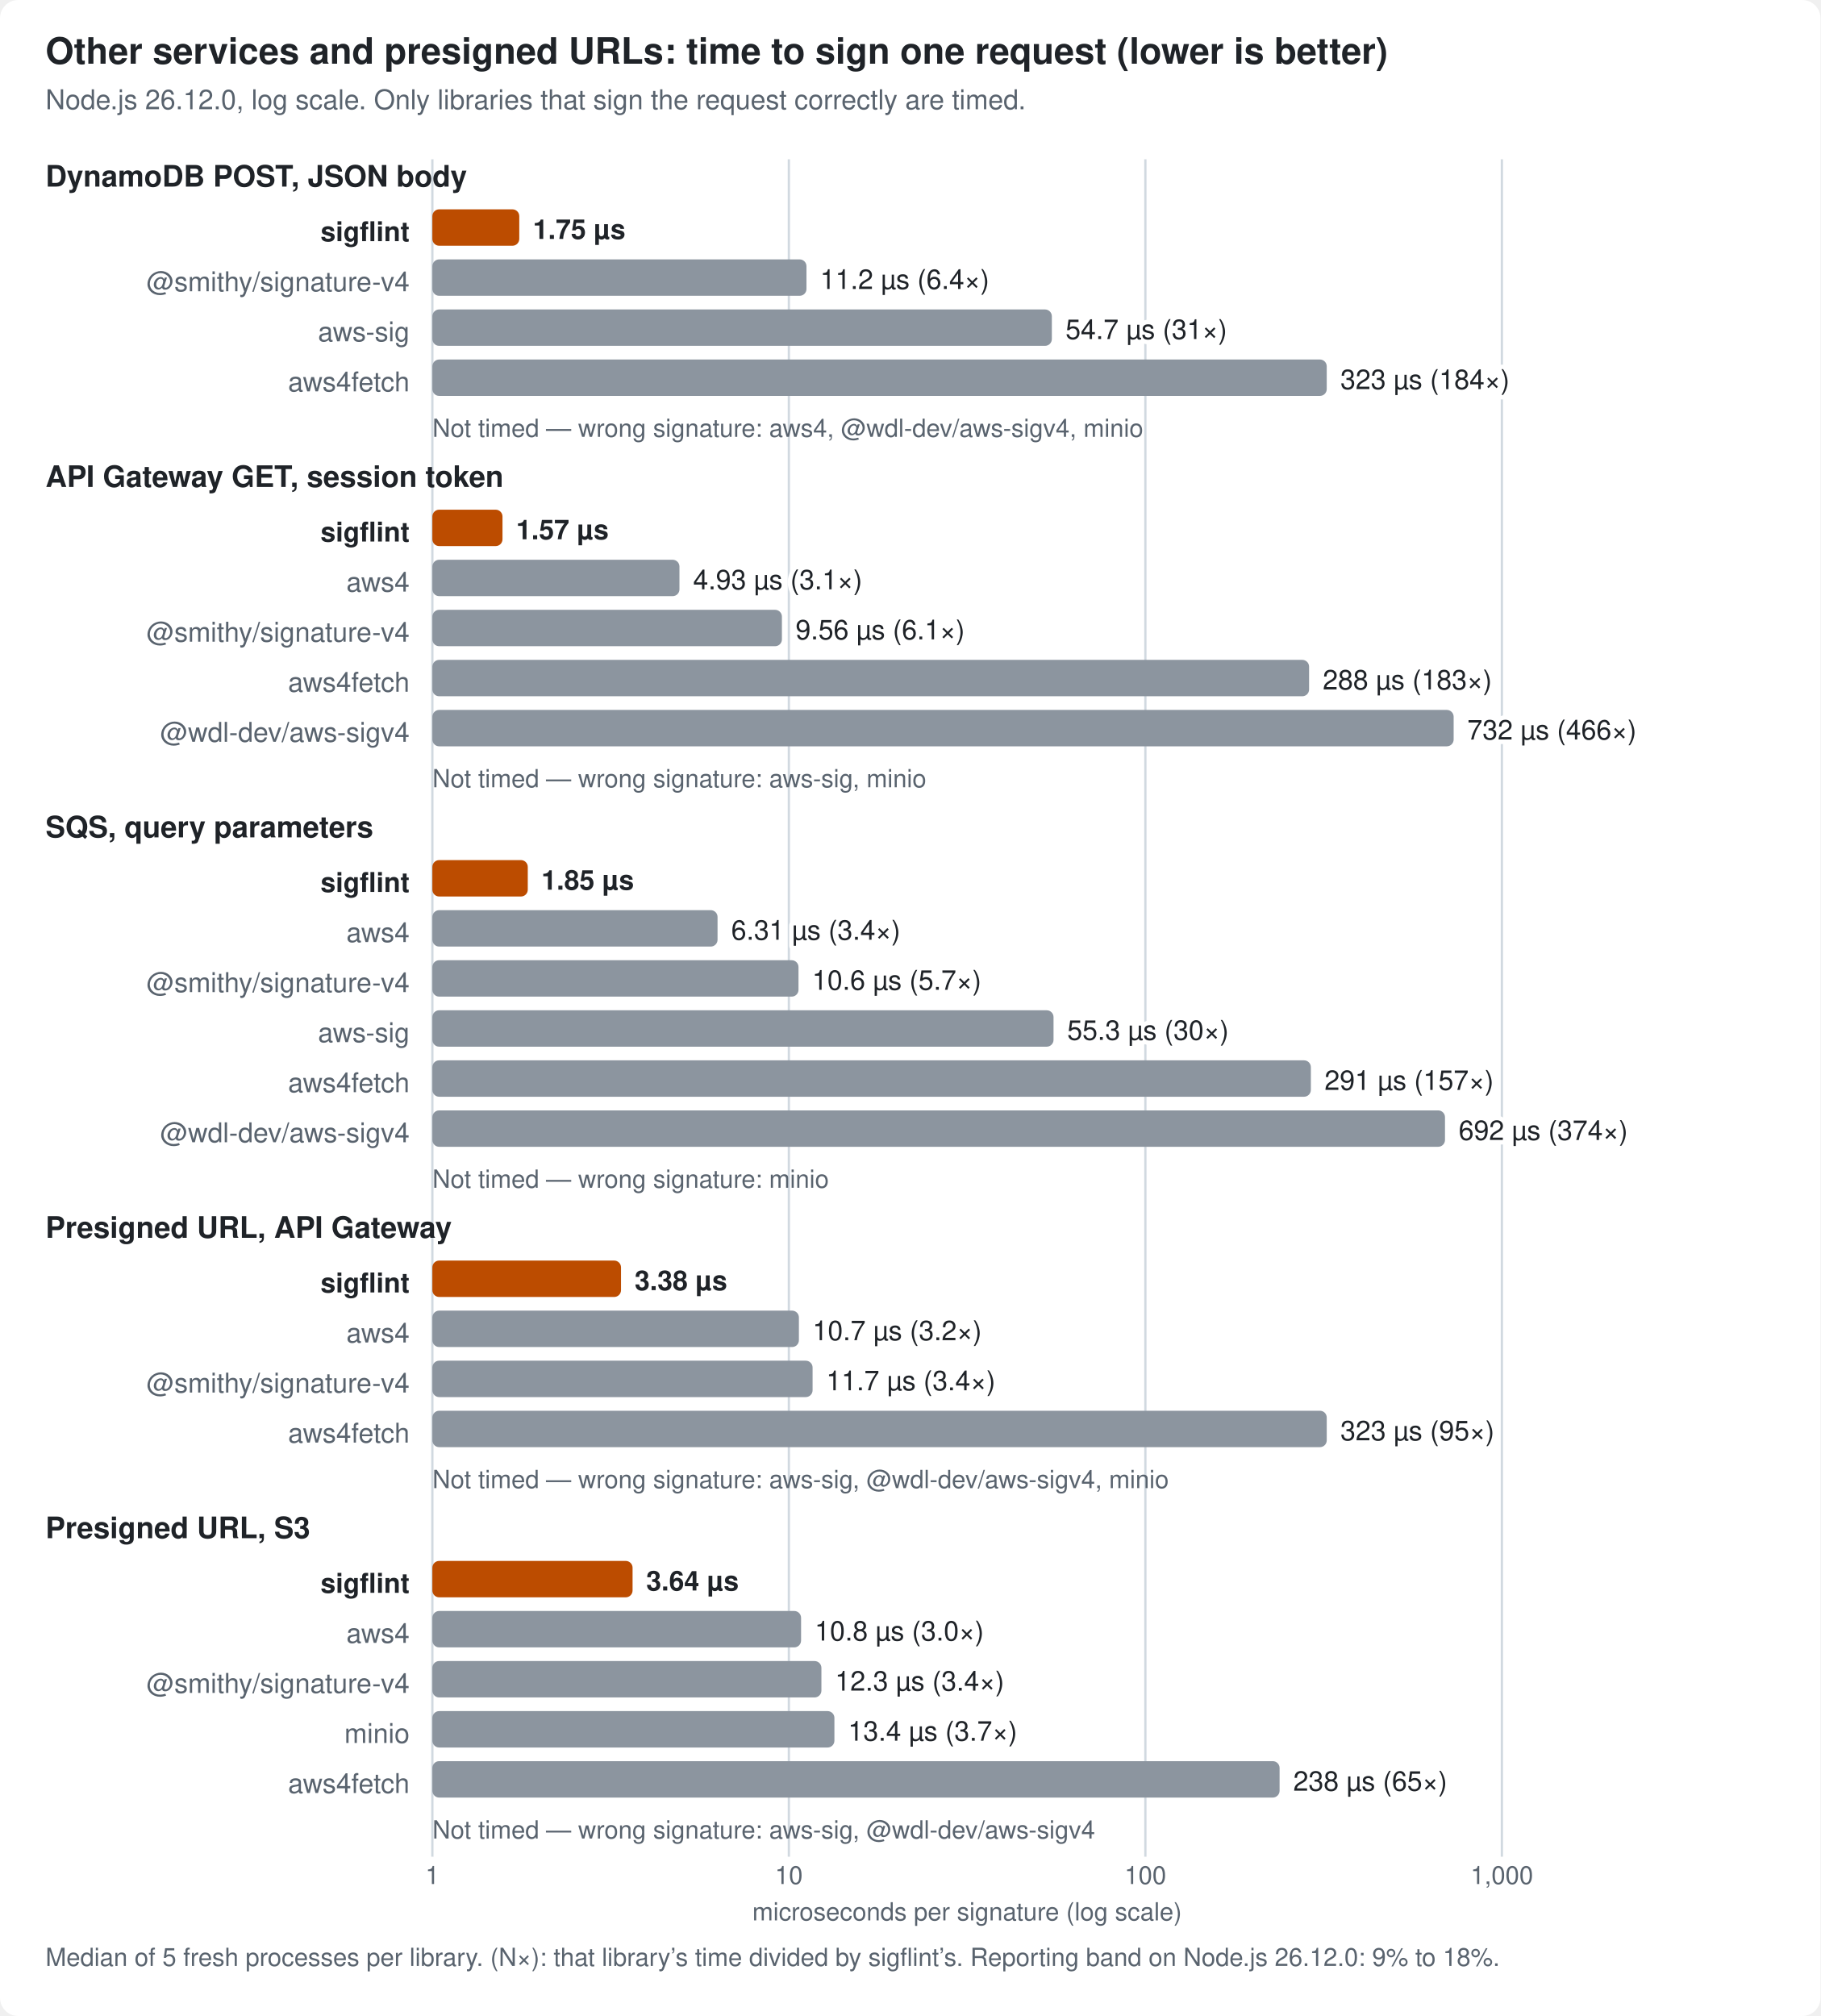
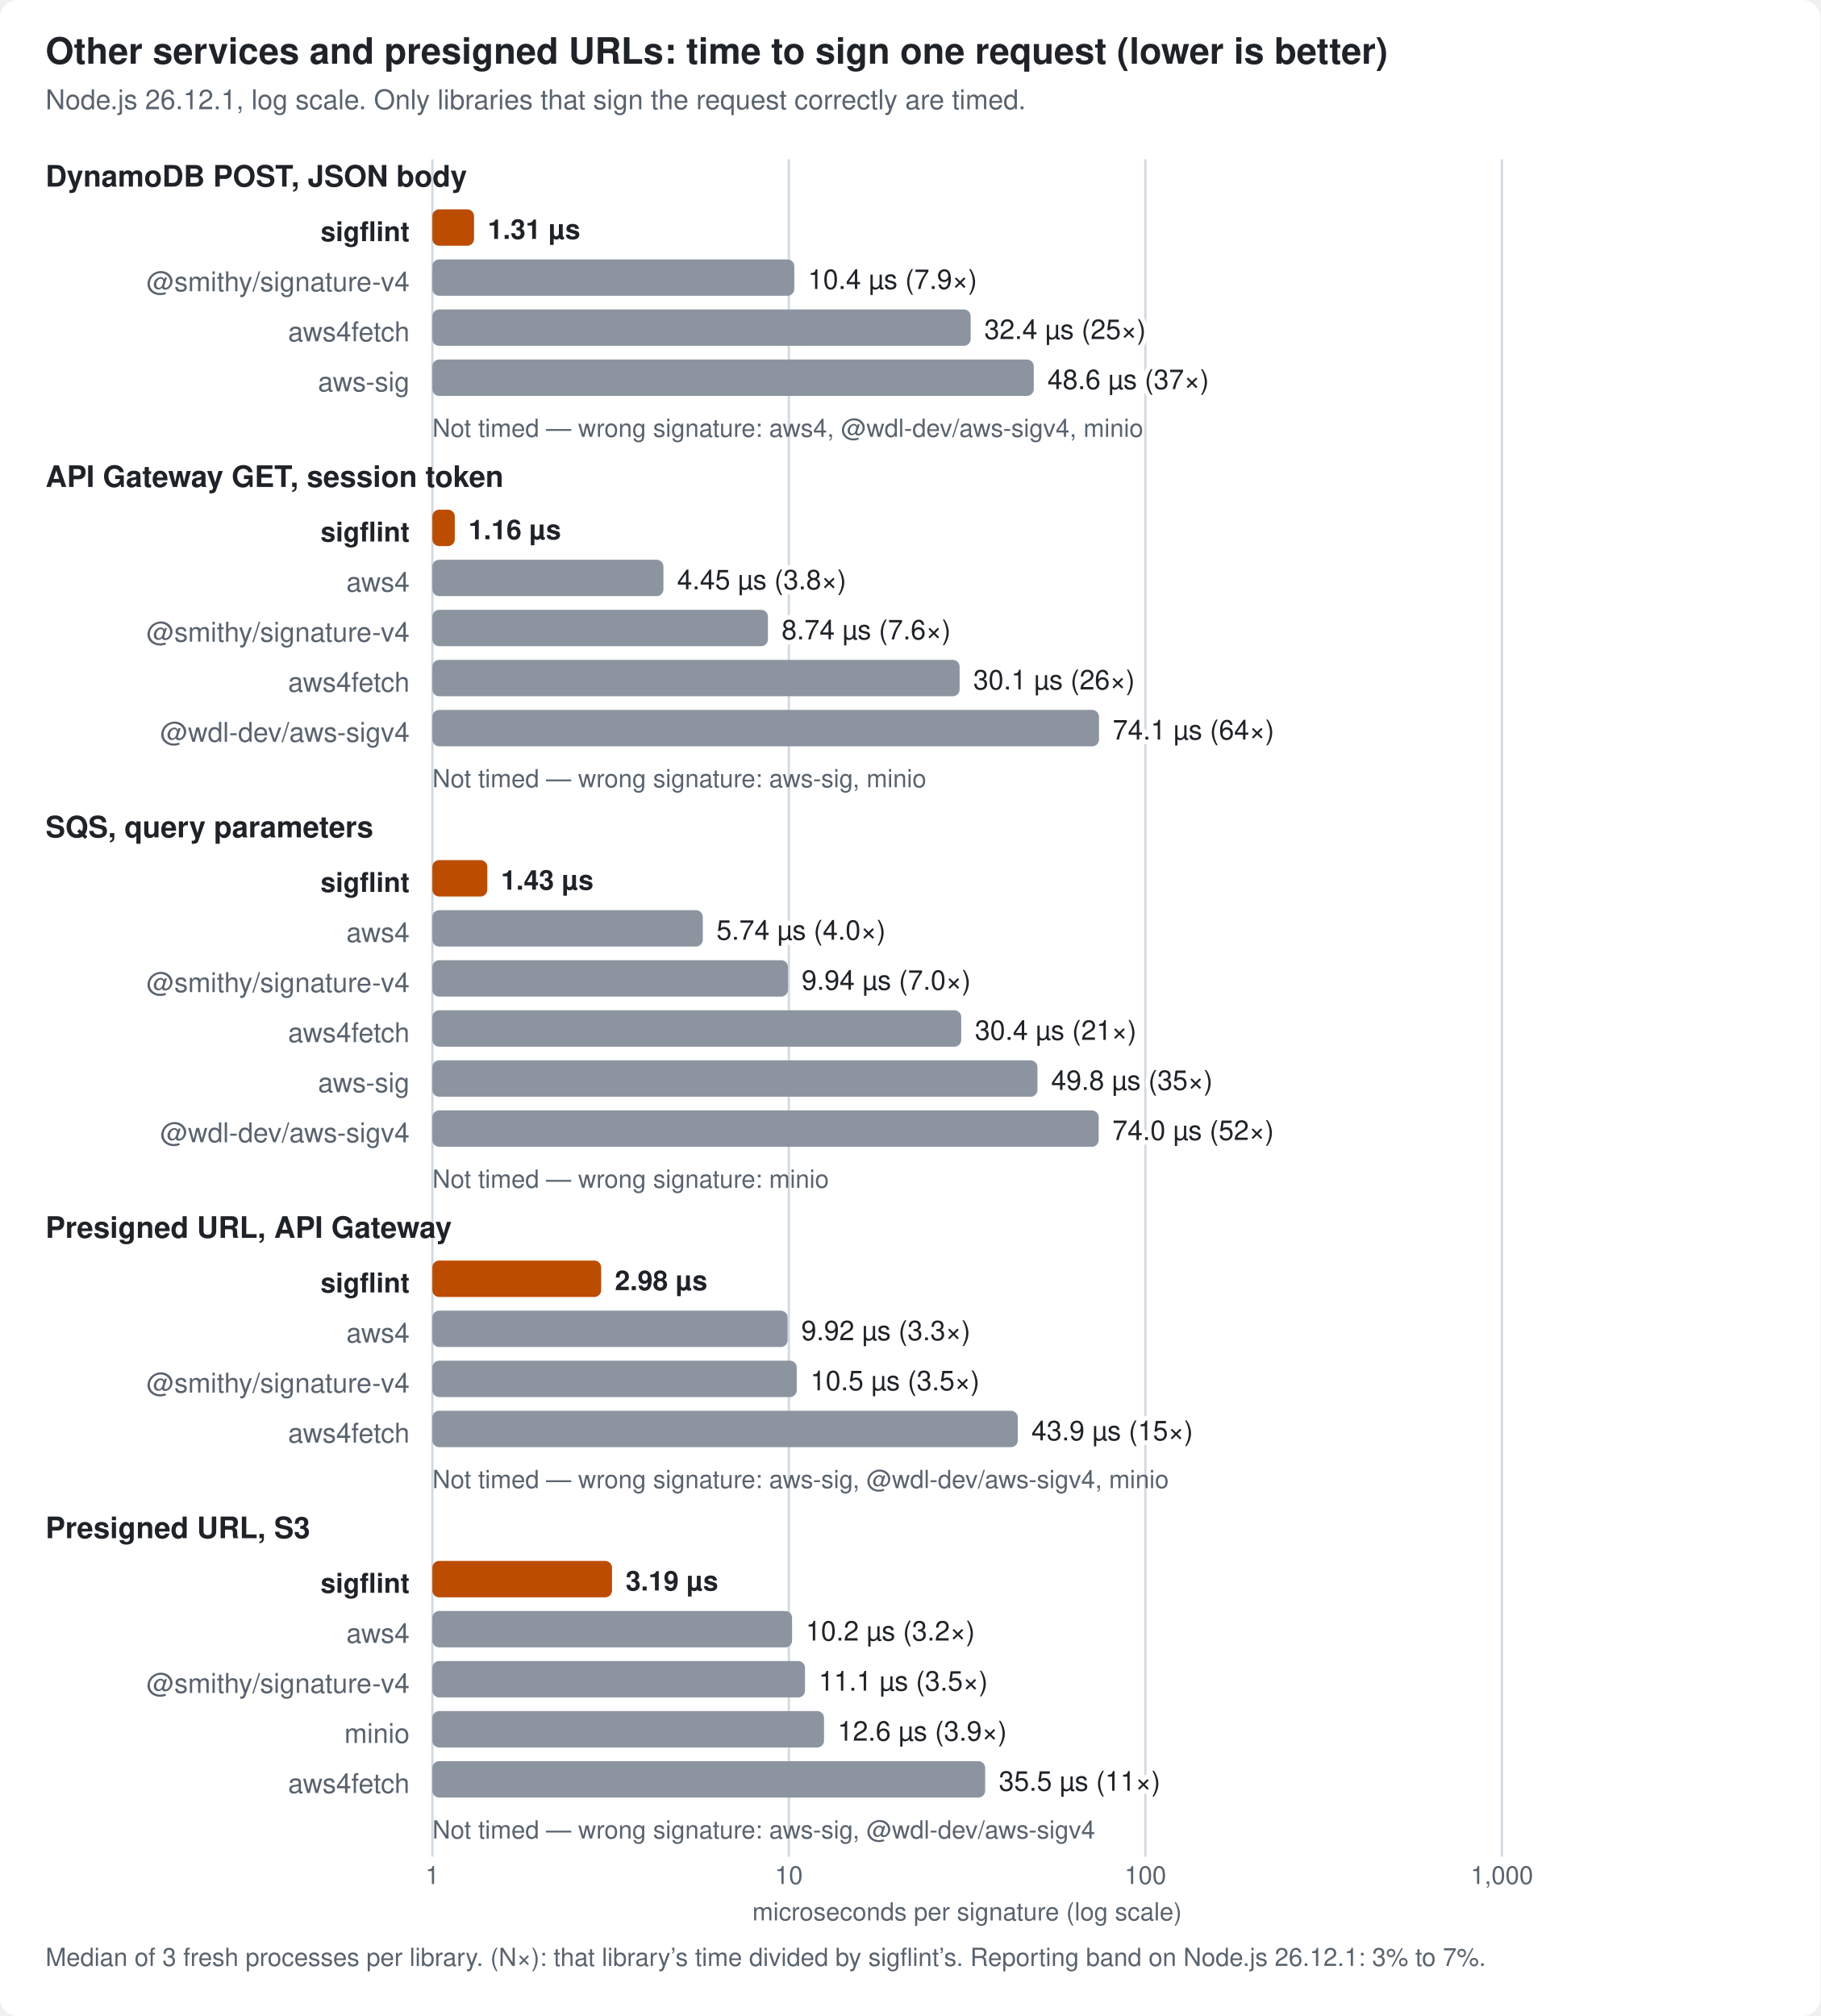
<svg xmlns="http://www.w3.org/2000/svg" width="800" height="886" viewBox="0 0 800 886" role="img" aria-labelledby="t d" font-family="-apple-system,BlinkMacSystemFont,'Segoe UI',Helvetica,Arial,sans-serif">
  <rect width="800" height="886" rx="8" fill="#ffffff" />
  <text x="20" y="28" font-size="16" fill="#1f2328" text-anchor="start" font-weight="600">Other services and presigned URLs: time to sign one request (lower is better)</text>
-   <text x="20" y="48" font-size="12" fill="#59636e" text-anchor="start" font-weight="400">Node.js 26.12.0, log scale. Only libraries that sign the request correctly are timed.</text>
+   <text x="20" y="48" font-size="12" fill="#59636e" text-anchor="start" font-weight="400">Node.js 26.12.1, log scale. Only libraries that sign the request correctly are timed.</text>
  <line x1="190" y1="70" x2="190" y2="816" stroke="#d1d9e0" />
  <text x="190" y="828" font-size="11" fill="#59636e" text-anchor="middle" font-weight="400">1</text>
  <line x1="346.667" y1="70" x2="346.667" y2="816" stroke="#d1d9e0" />
  <text x="346.667" y="828" font-size="11" fill="#59636e" text-anchor="middle" font-weight="400">10</text>
  <line x1="503.333" y1="70" x2="503.333" y2="816" stroke="#d1d9e0" />
  <text x="503.333" y="828" font-size="11" fill="#59636e" text-anchor="middle" font-weight="400">100</text>
  <line x1="660" y1="70" x2="660" y2="816" stroke="#d1d9e0" />
  <text x="660" y="828" font-size="11" fill="#59636e" text-anchor="middle" font-weight="400">1,000</text>
  <text x="20" y="82" font-size="13" fill="#1f2328" text-anchor="start" font-weight="600">DynamoDB POST, JSON body</text>
  <text x="180" y="106" font-size="12" fill="#1f2328" text-anchor="end" font-weight="700">sigflint</text>
-   <rect x="190" y="92" width="38.193" height="16" rx="3" fill="#bc4c00" />
-   <text x="234.193" y="105" font-size="12" fill="#1f2328" text-anchor="start" font-weight="700" stroke="#ffffff" stroke-width="4" stroke-linejoin="round" paint-order="stroke">1.75 µs</text>
+   <rect x="190" y="92" width="18.321" height="16" rx="3" fill="#bc4c00" />
+   <text x="214.321" y="105" font-size="12" fill="#1f2328" text-anchor="start" font-weight="700" stroke="#ffffff" stroke-width="4" stroke-linejoin="round" paint-order="stroke">1.31 µs</text>
  <text x="180" y="128" font-size="12" fill="#59636e" text-anchor="end" font-weight="400">@smithy/signature-v4</text>
-   <rect x="190" y="114" width="164.402" height="16" rx="3" fill="#8c959f" />
-   <text x="360.402" y="127" font-size="12" fill="#1f2328" text-anchor="start" font-weight="400" stroke="#ffffff" stroke-width="4" stroke-linejoin="round" paint-order="stroke">11.2 µs  (6.4×)</text>
-   <text x="180" y="150" font-size="12" fill="#59636e" text-anchor="end" font-weight="400">aws-sig</text>
-   <rect x="190" y="136" width="272.235" height="16" rx="3" fill="#8c959f" />
-   <text x="468.235" y="149" font-size="12" fill="#1f2328" text-anchor="start" font-weight="400" stroke="#ffffff" stroke-width="4" stroke-linejoin="round" paint-order="stroke">54.7 µs  (31×)</text>
-   <text x="180" y="172" font-size="12" fill="#59636e" text-anchor="end" font-weight="400">aws4fetch</text>
-   <rect x="190" y="158" width="393.032" height="16" rx="3" fill="#8c959f" />
-   <text x="589.032" y="171" font-size="12" fill="#1f2328" text-anchor="start" font-weight="400" stroke="#ffffff" stroke-width="4" stroke-linejoin="round" paint-order="stroke">323 µs  (184×)</text>
+   <rect x="190" y="114" width="159.053" height="16" rx="3" fill="#8c959f" />
+   <text x="355.053" y="127" font-size="12" fill="#1f2328" text-anchor="start" font-weight="400" stroke="#ffffff" stroke-width="4" stroke-linejoin="round" paint-order="stroke">10.4 µs  (7.9×)</text>
+   <text x="180" y="150" font-size="12" fill="#59636e" text-anchor="end" font-weight="400">aws4fetch</text>
+   <rect x="190" y="136" width="236.555" height="16" rx="3" fill="#8c959f" />
+   <text x="432.555" y="149" font-size="12" fill="#1f2328" text-anchor="start" font-weight="400" stroke="#ffffff" stroke-width="4" stroke-linejoin="round" paint-order="stroke">32.4 µs  (25×)</text>
+   <text x="180" y="172" font-size="12" fill="#59636e" text-anchor="end" font-weight="400">aws-sig</text>
+   <rect x="190" y="158" width="264.297" height="16" rx="3" fill="#8c959f" />
+   <text x="460.297" y="171" font-size="12" fill="#1f2328" text-anchor="start" font-weight="400" stroke="#ffffff" stroke-width="4" stroke-linejoin="round" paint-order="stroke">48.6 µs  (37×)</text>
  <text x="190" y="192" font-size="11" fill="#59636e" text-anchor="start" font-weight="400">Not timed — wrong signature: aws4, @wdl-dev/aws-sigv4, minio</text>
  <text x="20" y="214" font-size="13" fill="#1f2328" text-anchor="start" font-weight="600">API Gateway GET, session token</text>
  <text x="180" y="238" font-size="12" fill="#1f2328" text-anchor="end" font-weight="700">sigflint</text>
-   <rect x="190" y="224" width="30.821" height="16" rx="3" fill="#bc4c00" />
-   <text x="226.821" y="237" font-size="12" fill="#1f2328" text-anchor="start" font-weight="700" stroke="#ffffff" stroke-width="4" stroke-linejoin="round" paint-order="stroke">1.57 µs</text>
+   <rect x="190" y="224" width="9.863" height="16" rx="3" fill="#bc4c00" />
+   <text x="205.863" y="237" font-size="12" fill="#1f2328" text-anchor="start" font-weight="700" stroke="#ffffff" stroke-width="4" stroke-linejoin="round" paint-order="stroke">1.16 µs</text>
  <text x="180" y="260" font-size="12" fill="#59636e" text-anchor="end" font-weight="400">aws4</text>
-   <rect x="190" y="246" width="108.587" height="16" rx="3" fill="#8c959f" />
-   <text x="304.587" y="259" font-size="12" fill="#1f2328" text-anchor="start" font-weight="400" stroke="#ffffff" stroke-width="4" stroke-linejoin="round" paint-order="stroke">4.93 µs  (3.1×)</text>
+   <rect x="190" y="246" width="101.546" height="16" rx="3" fill="#8c959f" />
+   <text x="297.546" y="259" font-size="12" fill="#1f2328" text-anchor="start" font-weight="400" stroke="#ffffff" stroke-width="4" stroke-linejoin="round" paint-order="stroke">4.45 µs  (3.8×)</text>
  <text x="180" y="282" font-size="12" fill="#59636e" text-anchor="end" font-weight="400">@smithy/signature-v4</text>
-   <rect x="190" y="268" width="153.612" height="16" rx="3" fill="#8c959f" />
-   <text x="349.612" y="281" font-size="12" fill="#1f2328" text-anchor="start" font-weight="400" stroke="#ffffff" stroke-width="4" stroke-linejoin="round" paint-order="stroke">9.56 µs  (6.1×)</text>
+   <rect x="190" y="268" width="147.48" height="16" rx="3" fill="#8c959f" />
+   <text x="343.48" y="281" font-size="12" fill="#1f2328" text-anchor="start" font-weight="400" stroke="#ffffff" stroke-width="4" stroke-linejoin="round" paint-order="stroke">8.74 µs  (7.6×)</text>
  <text x="180" y="304" font-size="12" fill="#59636e" text-anchor="end" font-weight="400">aws4fetch</text>
-   <rect x="190" y="290" width="385.279" height="16" rx="3" fill="#8c959f" />
-   <text x="581.279" y="303" font-size="12" fill="#1f2328" text-anchor="start" font-weight="400" stroke="#ffffff" stroke-width="4" stroke-linejoin="round" paint-order="stroke">288 µs  (183×)</text>
+   <rect x="190" y="290" width="231.701" height="16" rx="3" fill="#8c959f" />
+   <text x="427.701" y="303" font-size="12" fill="#1f2328" text-anchor="start" font-weight="400" stroke="#ffffff" stroke-width="4" stroke-linejoin="round" paint-order="stroke">30.1 µs  (26×)</text>
  <text x="180" y="326" font-size="12" fill="#59636e" text-anchor="end" font-weight="400">@wdl-dev/aws-sigv4</text>
-   <rect x="190" y="312" width="448.803" height="16" rx="3" fill="#8c959f" />
-   <text x="644.803" y="325" font-size="12" fill="#1f2328" text-anchor="start" font-weight="400" stroke="#ffffff" stroke-width="4" stroke-linejoin="round" paint-order="stroke">732 µs  (466×)</text>
+   <rect x="190" y="312" width="292.957" height="16" rx="3" fill="#8c959f" />
+   <text x="488.957" y="325" font-size="12" fill="#1f2328" text-anchor="start" font-weight="400" stroke="#ffffff" stroke-width="4" stroke-linejoin="round" paint-order="stroke">74.1 µs  (64×)</text>
  <text x="190" y="346" font-size="11" fill="#59636e" text-anchor="start" font-weight="400">Not timed — wrong signature: aws-sig, minio</text>
  <text x="20" y="368" font-size="13" fill="#1f2328" text-anchor="start" font-weight="600">SQS, query parameters</text>
  <text x="180" y="392" font-size="12" fill="#1f2328" text-anchor="end" font-weight="700">sigflint</text>
-   <rect x="190" y="378" width="41.93" height="16" rx="3" fill="#bc4c00" />
-   <text x="237.93" y="391" font-size="12" fill="#1f2328" text-anchor="start" font-weight="700" stroke="#ffffff" stroke-width="4" stroke-linejoin="round" paint-order="stroke">1.85 µs</text>
+   <rect x="190" y="378" width="24.145" height="16" rx="3" fill="#bc4c00" />
+   <text x="220.145" y="391" font-size="12" fill="#1f2328" text-anchor="start" font-weight="700" stroke="#ffffff" stroke-width="4" stroke-linejoin="round" paint-order="stroke">1.43 µs</text>
  <text x="180" y="414" font-size="12" fill="#59636e" text-anchor="end" font-weight="400">aws4</text>
-   <rect x="190" y="400" width="125.327" height="16" rx="3" fill="#8c959f" />
-   <text x="321.327" y="413" font-size="12" fill="#1f2328" text-anchor="start" font-weight="400" stroke="#ffffff" stroke-width="4" stroke-linejoin="round" paint-order="stroke">6.31 µs  (3.4×)</text>
+   <rect x="190" y="400" width="118.849" height="16" rx="3" fill="#8c959f" />
+   <text x="314.849" y="413" font-size="12" fill="#1f2328" text-anchor="start" font-weight="400" stroke="#ffffff" stroke-width="4" stroke-linejoin="round" paint-order="stroke">5.74 µs  (4.0×)</text>
  <text x="180" y="436" font-size="12" fill="#59636e" text-anchor="end" font-weight="400">@smithy/signature-v4</text>
-   <rect x="190" y="422" width="160.9" height="16" rx="3" fill="#8c959f" />
-   <text x="356.9" y="435" font-size="12" fill="#1f2328" text-anchor="start" font-weight="400" stroke="#ffffff" stroke-width="4" stroke-linejoin="round" paint-order="stroke">10.6 µs  (5.7×)</text>
-   <text x="180" y="458" font-size="12" fill="#59636e" text-anchor="end" font-weight="400">aws-sig</text>
-   <rect x="190" y="444" width="272.974" height="16" rx="3" fill="#8c959f" />
-   <text x="468.974" y="457" font-size="12" fill="#1f2328" text-anchor="start" font-weight="400" stroke="#ffffff" stroke-width="4" stroke-linejoin="round" paint-order="stroke">55.3 µs  (30×)</text>
-   <text x="180" y="480" font-size="12" fill="#59636e" text-anchor="end" font-weight="400">aws4fetch</text>
-   <rect x="190" y="466" width="386.057" height="16" rx="3" fill="#8c959f" />
-   <text x="582.057" y="479" font-size="12" fill="#1f2328" text-anchor="start" font-weight="400" stroke="#ffffff" stroke-width="4" stroke-linejoin="round" paint-order="stroke">291 µs  (157×)</text>
+   <rect x="190" y="422" width="156.271" height="16" rx="3" fill="#8c959f" />
+   <text x="352.271" y="435" font-size="12" fill="#1f2328" text-anchor="start" font-weight="400" stroke="#ffffff" stroke-width="4" stroke-linejoin="round" paint-order="stroke">9.94 µs  (7.0×)</text>
+   <text x="180" y="458" font-size="12" fill="#59636e" text-anchor="end" font-weight="400">aws4fetch</text>
+   <rect x="190" y="444" width="232.415" height="16" rx="3" fill="#8c959f" />
+   <text x="428.415" y="457" font-size="12" fill="#1f2328" text-anchor="start" font-weight="400" stroke="#ffffff" stroke-width="4" stroke-linejoin="round" paint-order="stroke">30.4 µs  (21×)</text>
+   <text x="180" y="480" font-size="12" fill="#59636e" text-anchor="end" font-weight="400">aws-sig</text>
+   <rect x="190" y="466" width="265.918" height="16" rx="3" fill="#8c959f" />
+   <text x="461.918" y="479" font-size="12" fill="#1f2328" text-anchor="start" font-weight="400" stroke="#ffffff" stroke-width="4" stroke-linejoin="round" paint-order="stroke">49.8 µs  (35×)</text>
  <text x="180" y="502" font-size="12" fill="#59636e" text-anchor="end" font-weight="400">@wdl-dev/aws-sigv4</text>
-   <rect x="190" y="488" width="444.999" height="16" rx="3" fill="#8c959f" />
-   <text x="640.999" y="501" font-size="12" fill="#1f2328" text-anchor="start" font-weight="400" stroke="#ffffff" stroke-width="4" stroke-linejoin="round" paint-order="stroke">692 µs  (374×)</text>
+   <rect x="190" y="488" width="292.824" height="16" rx="3" fill="#8c959f" />
+   <text x="488.824" y="501" font-size="12" fill="#1f2328" text-anchor="start" font-weight="400" stroke="#ffffff" stroke-width="4" stroke-linejoin="round" paint-order="stroke">74.0 µs  (52×)</text>
  <text x="190" y="522" font-size="11" fill="#59636e" text-anchor="start" font-weight="400">Not timed — wrong signature: minio</text>
  <text x="20" y="544" font-size="13" fill="#1f2328" text-anchor="start" font-weight="600">Presigned URL, API Gateway</text>
  <text x="180" y="568" font-size="12" fill="#1f2328" text-anchor="end" font-weight="700">sigflint</text>
-   <rect x="190" y="554" width="82.904" height="16" rx="3" fill="#bc4c00" />
-   <text x="278.904" y="567" font-size="12" fill="#1f2328" text-anchor="start" font-weight="700" stroke="#ffffff" stroke-width="4" stroke-linejoin="round" paint-order="stroke">3.38 µs</text>
+   <rect x="190" y="554" width="74.18" height="16" rx="3" fill="#bc4c00" />
+   <text x="270.18" y="567" font-size="12" fill="#1f2328" text-anchor="start" font-weight="700" stroke="#ffffff" stroke-width="4" stroke-linejoin="round" paint-order="stroke">2.98 µs</text>
  <text x="180" y="590" font-size="12" fill="#59636e" text-anchor="end" font-weight="400">aws4</text>
-   <rect x="190" y="576" width="161.079" height="16" rx="3" fill="#8c959f" />
-   <text x="357.079" y="589" font-size="12" fill="#1f2328" text-anchor="start" font-weight="400" stroke="#ffffff" stroke-width="4" stroke-linejoin="round" paint-order="stroke">10.7 µs  (3.2×)</text>
+   <rect x="190" y="576" width="156.113" height="16" rx="3" fill="#8c959f" />
+   <text x="352.113" y="589" font-size="12" fill="#1f2328" text-anchor="start" font-weight="400" stroke="#ffffff" stroke-width="4" stroke-linejoin="round" paint-order="stroke">9.92 µs  (3.3×)</text>
  <text x="180" y="612" font-size="12" fill="#59636e" text-anchor="end" font-weight="400">@smithy/signature-v4</text>
-   <rect x="190" y="598" width="167.087" height="16" rx="3" fill="#8c959f" />
-   <text x="363.087" y="611" font-size="12" fill="#1f2328" text-anchor="start" font-weight="400" stroke="#ffffff" stroke-width="4" stroke-linejoin="round" paint-order="stroke">11.7 µs  (3.4×)</text>
+   <rect x="190" y="598" width="160.135" height="16" rx="3" fill="#8c959f" />
+   <text x="356.135" y="611" font-size="12" fill="#1f2328" text-anchor="start" font-weight="400" stroke="#ffffff" stroke-width="4" stroke-linejoin="round" paint-order="stroke">10.5 µs  (3.5×)</text>
  <text x="180" y="634" font-size="12" fill="#59636e" text-anchor="end" font-weight="400">aws4fetch</text>
-   <rect x="190" y="620" width="393.035" height="16" rx="3" fill="#8c959f" />
-   <text x="589.035" y="633" font-size="12" fill="#1f2328" text-anchor="start" font-weight="400" stroke="#ffffff" stroke-width="4" stroke-linejoin="round" paint-order="stroke">323 µs  (95×)</text>
+   <rect x="190" y="620" width="257.276" height="16" rx="3" fill="#8c959f" />
+   <text x="453.276" y="633" font-size="12" fill="#1f2328" text-anchor="start" font-weight="400" stroke="#ffffff" stroke-width="4" stroke-linejoin="round" paint-order="stroke">43.9 µs  (15×)</text>
  <text x="190" y="654" font-size="11" fill="#59636e" text-anchor="start" font-weight="400">Not timed — wrong signature: aws-sig, @wdl-dev/aws-sigv4, minio</text>
  <text x="20" y="676" font-size="13" fill="#1f2328" text-anchor="start" font-weight="600">Presigned URL, S3</text>
  <text x="180" y="700" font-size="12" fill="#1f2328" text-anchor="end" font-weight="700">sigflint</text>
-   <rect x="190" y="686" width="87.981" height="16" rx="3" fill="#bc4c00" />
-   <text x="283.981" y="699" font-size="12" fill="#1f2328" text-anchor="start" font-weight="700" stroke="#ffffff" stroke-width="4" stroke-linejoin="round" paint-order="stroke">3.64 µs</text>
+   <rect x="190" y="686" width="78.949" height="16" rx="3" fill="#bc4c00" />
+   <text x="274.949" y="699" font-size="12" fill="#1f2328" text-anchor="start" font-weight="700" stroke="#ffffff" stroke-width="4" stroke-linejoin="round" paint-order="stroke">3.19 µs</text>
  <text x="180" y="722" font-size="12" fill="#59636e" text-anchor="end" font-weight="400">aws4</text>
-   <rect x="190" y="708" width="162.029" height="16" rx="3" fill="#8c959f" />
-   <text x="358.029" y="721" font-size="12" fill="#1f2328" text-anchor="start" font-weight="400" stroke="#ffffff" stroke-width="4" stroke-linejoin="round" paint-order="stroke">10.8 µs  (3.0×)</text>
+   <rect x="190" y="708" width="158.081" height="16" rx="3" fill="#8c959f" />
+   <text x="354.081" y="721" font-size="12" fill="#1f2328" text-anchor="start" font-weight="400" stroke="#ffffff" stroke-width="4" stroke-linejoin="round" paint-order="stroke">10.2 µs  (3.2×)</text>
  <text x="180" y="744" font-size="12" fill="#59636e" text-anchor="end" font-weight="400">@smithy/signature-v4</text>
-   <rect x="190" y="730" width="170.967" height="16" rx="3" fill="#8c959f" />
-   <text x="366.967" y="743" font-size="12" fill="#1f2328" text-anchor="start" font-weight="400" stroke="#ffffff" stroke-width="4" stroke-linejoin="round" paint-order="stroke">12.3 µs  (3.4×)</text>
+   <rect x="190" y="730" width="163.761" height="16" rx="3" fill="#8c959f" />
+   <text x="359.761" y="743" font-size="12" fill="#1f2328" text-anchor="start" font-weight="400" stroke="#ffffff" stroke-width="4" stroke-linejoin="round" paint-order="stroke">11.1 µs  (3.5×)</text>
  <text x="180" y="766" font-size="12" fill="#59636e" text-anchor="end" font-weight="400">minio</text>
-   <rect x="190" y="752" width="176.681" height="16" rx="3" fill="#8c959f" />
-   <text x="372.681" y="765" font-size="12" fill="#1f2328" text-anchor="start" font-weight="400" stroke="#ffffff" stroke-width="4" stroke-linejoin="round" paint-order="stroke">13.4 µs  (3.7×)</text>
+   <rect x="190" y="752" width="172.121" height="16" rx="3" fill="#8c959f" />
+   <text x="368.121" y="765" font-size="12" fill="#1f2328" text-anchor="start" font-weight="400" stroke="#ffffff" stroke-width="4" stroke-linejoin="round" paint-order="stroke">12.6 µs  (3.9×)</text>
  <text x="180" y="788" font-size="12" fill="#59636e" text-anchor="end" font-weight="400">aws4fetch</text>
-   <rect x="190" y="774" width="372.316" height="16" rx="3" fill="#8c959f" />
-   <text x="568.316" y="787" font-size="12" fill="#1f2328" text-anchor="start" font-weight="400" stroke="#ffffff" stroke-width="4" stroke-linejoin="round" paint-order="stroke">238 µs  (65×)</text>
+   <rect x="190" y="774" width="242.928" height="16" rx="3" fill="#8c959f" />
+   <text x="438.928" y="787" font-size="12" fill="#1f2328" text-anchor="start" font-weight="400" stroke="#ffffff" stroke-width="4" stroke-linejoin="round" paint-order="stroke">35.5 µs  (11×)</text>
  <text x="190" y="808" font-size="11" fill="#59636e" text-anchor="start" font-weight="400">Not timed — wrong signature: aws-sig, @wdl-dev/aws-sigv4</text>
  <text x="425" y="844" font-size="11" fill="#59636e" text-anchor="middle" font-weight="400">microseconds per signature (log scale)</text>
-   <text x="20" y="864" font-size="11" fill="#59636e" text-anchor="start" font-weight="400">Median of 5 fresh processes per library. (N×): that library’s time divided by sigflint’s. Reporting band on Node.js 26.12.0: 9% to 18%.</text>
+   <text x="20" y="864" font-size="11" fill="#59636e" text-anchor="start" font-weight="400">Median of 3 fresh processes per library. (N×): that library’s time divided by sigflint’s. Reporting band on Node.js 26.12.1: 3% to 7%.</text>
</svg>
